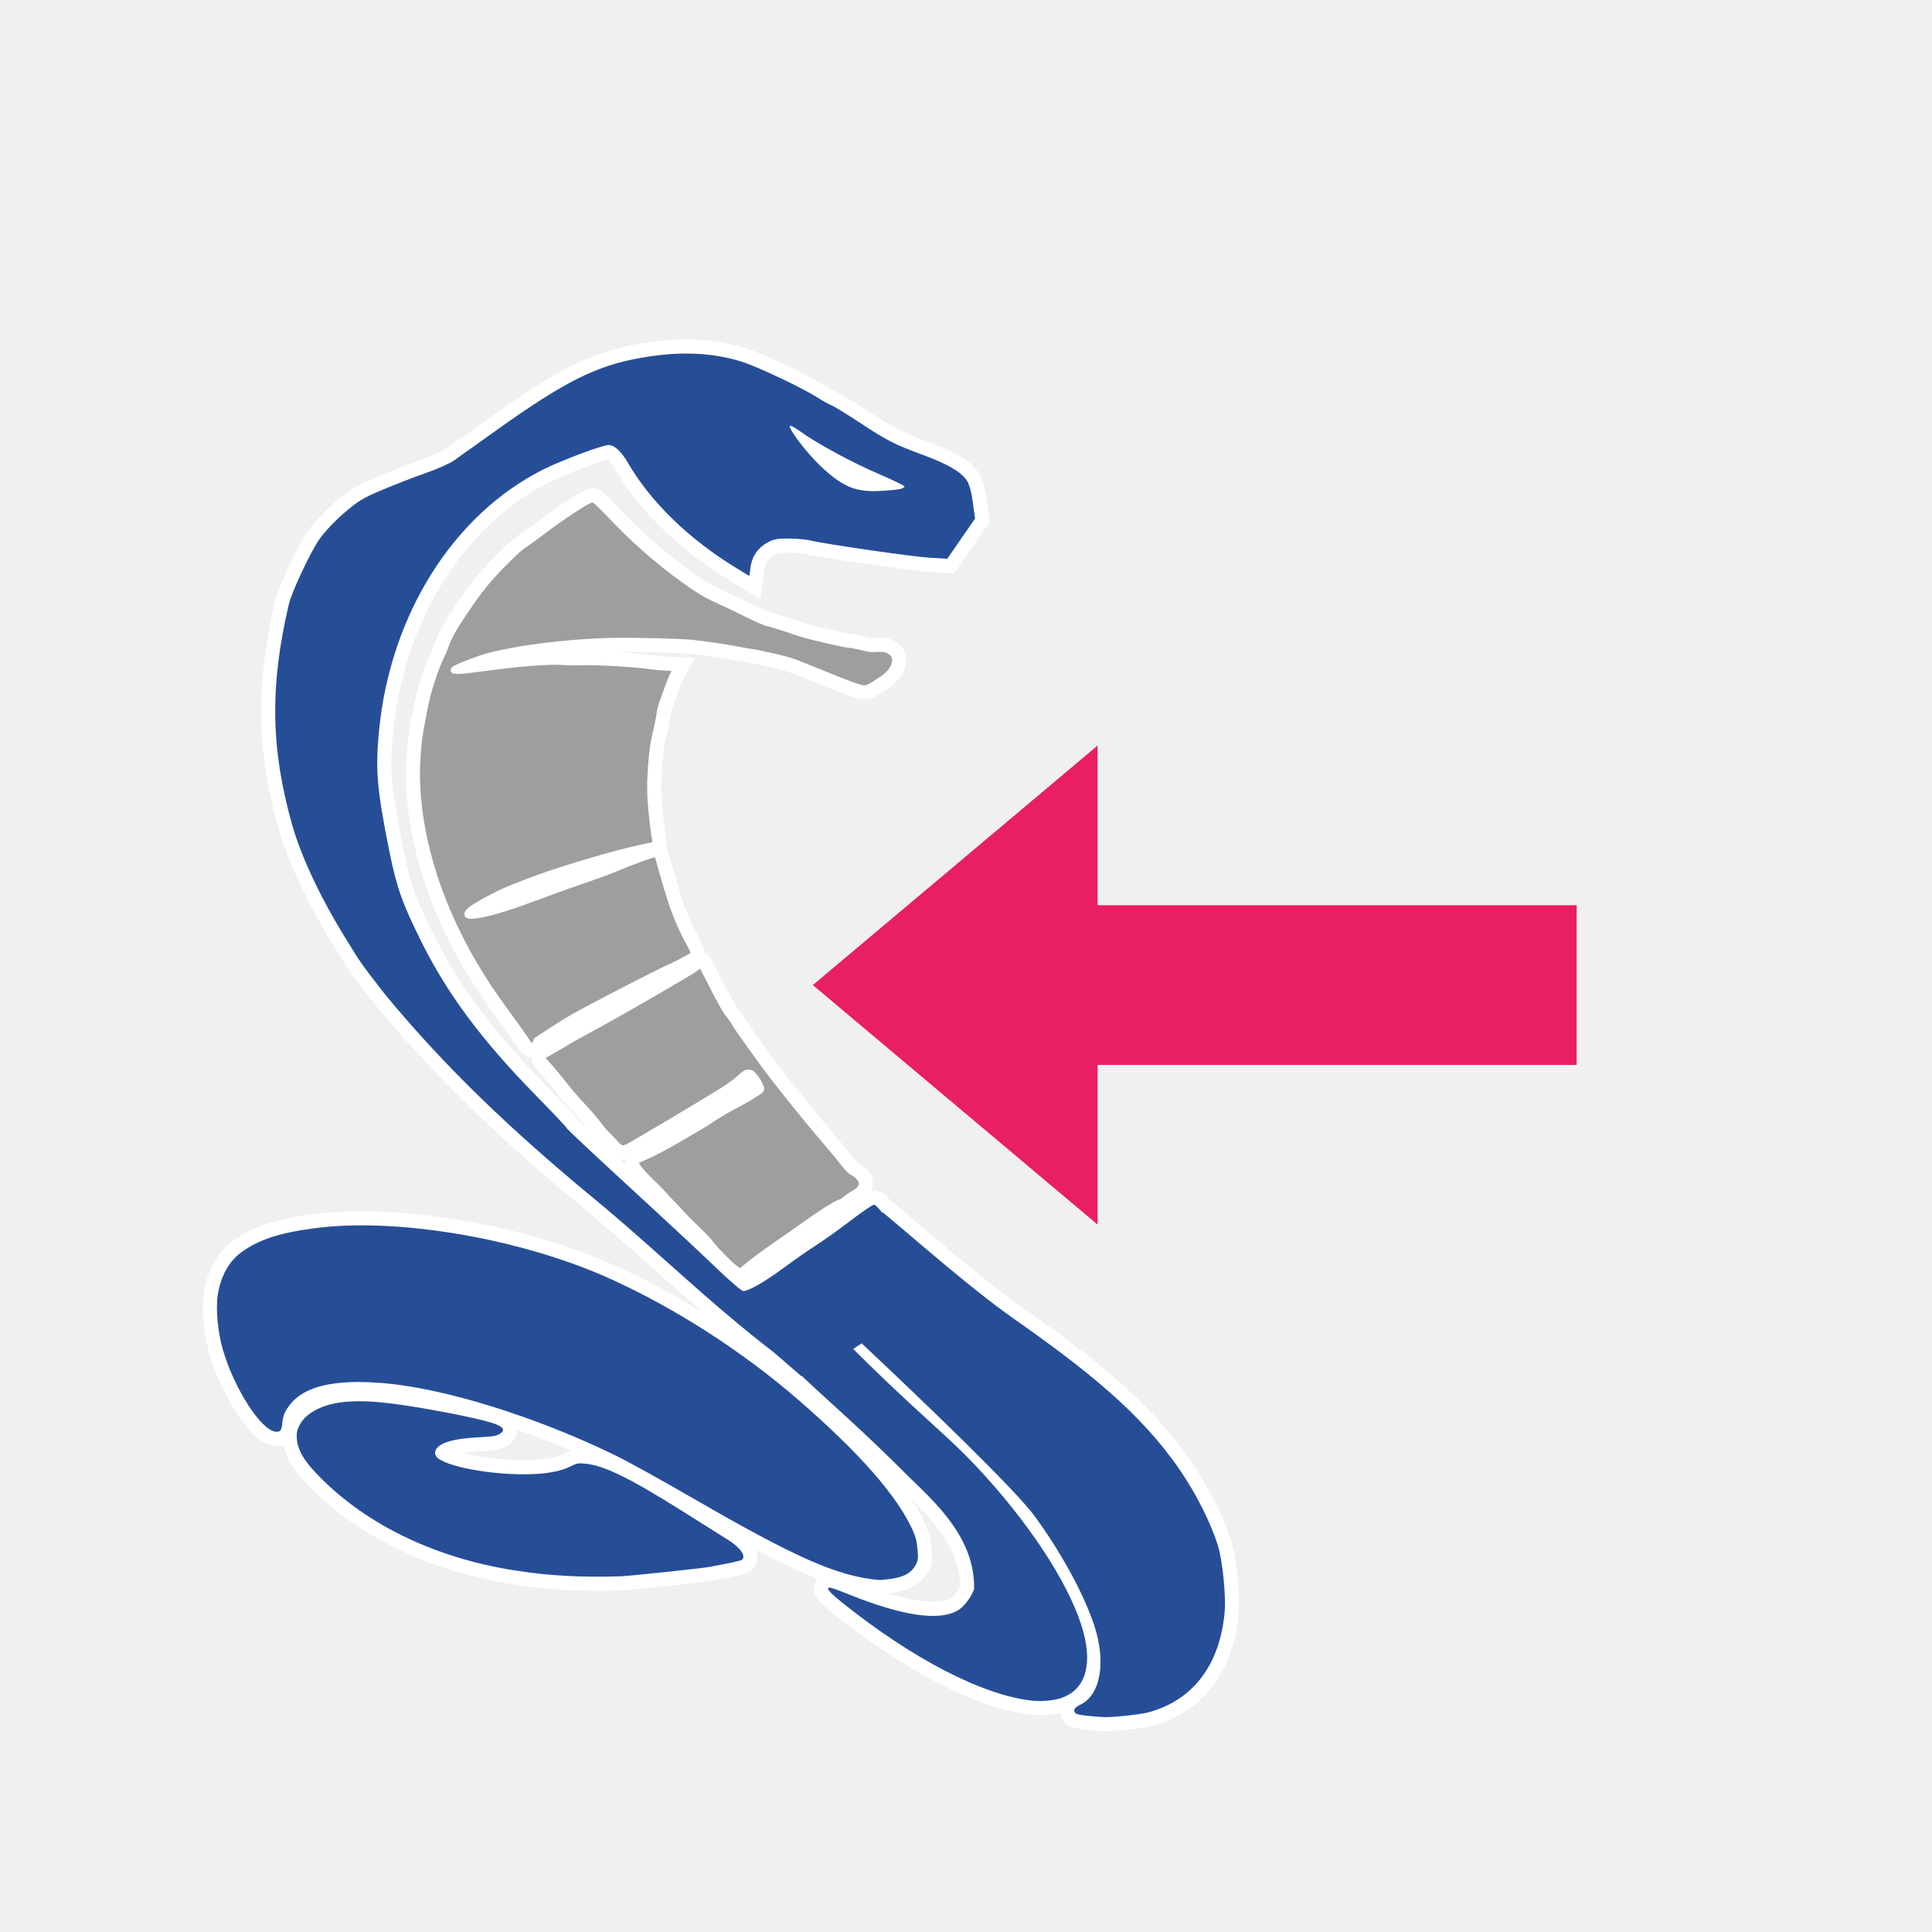
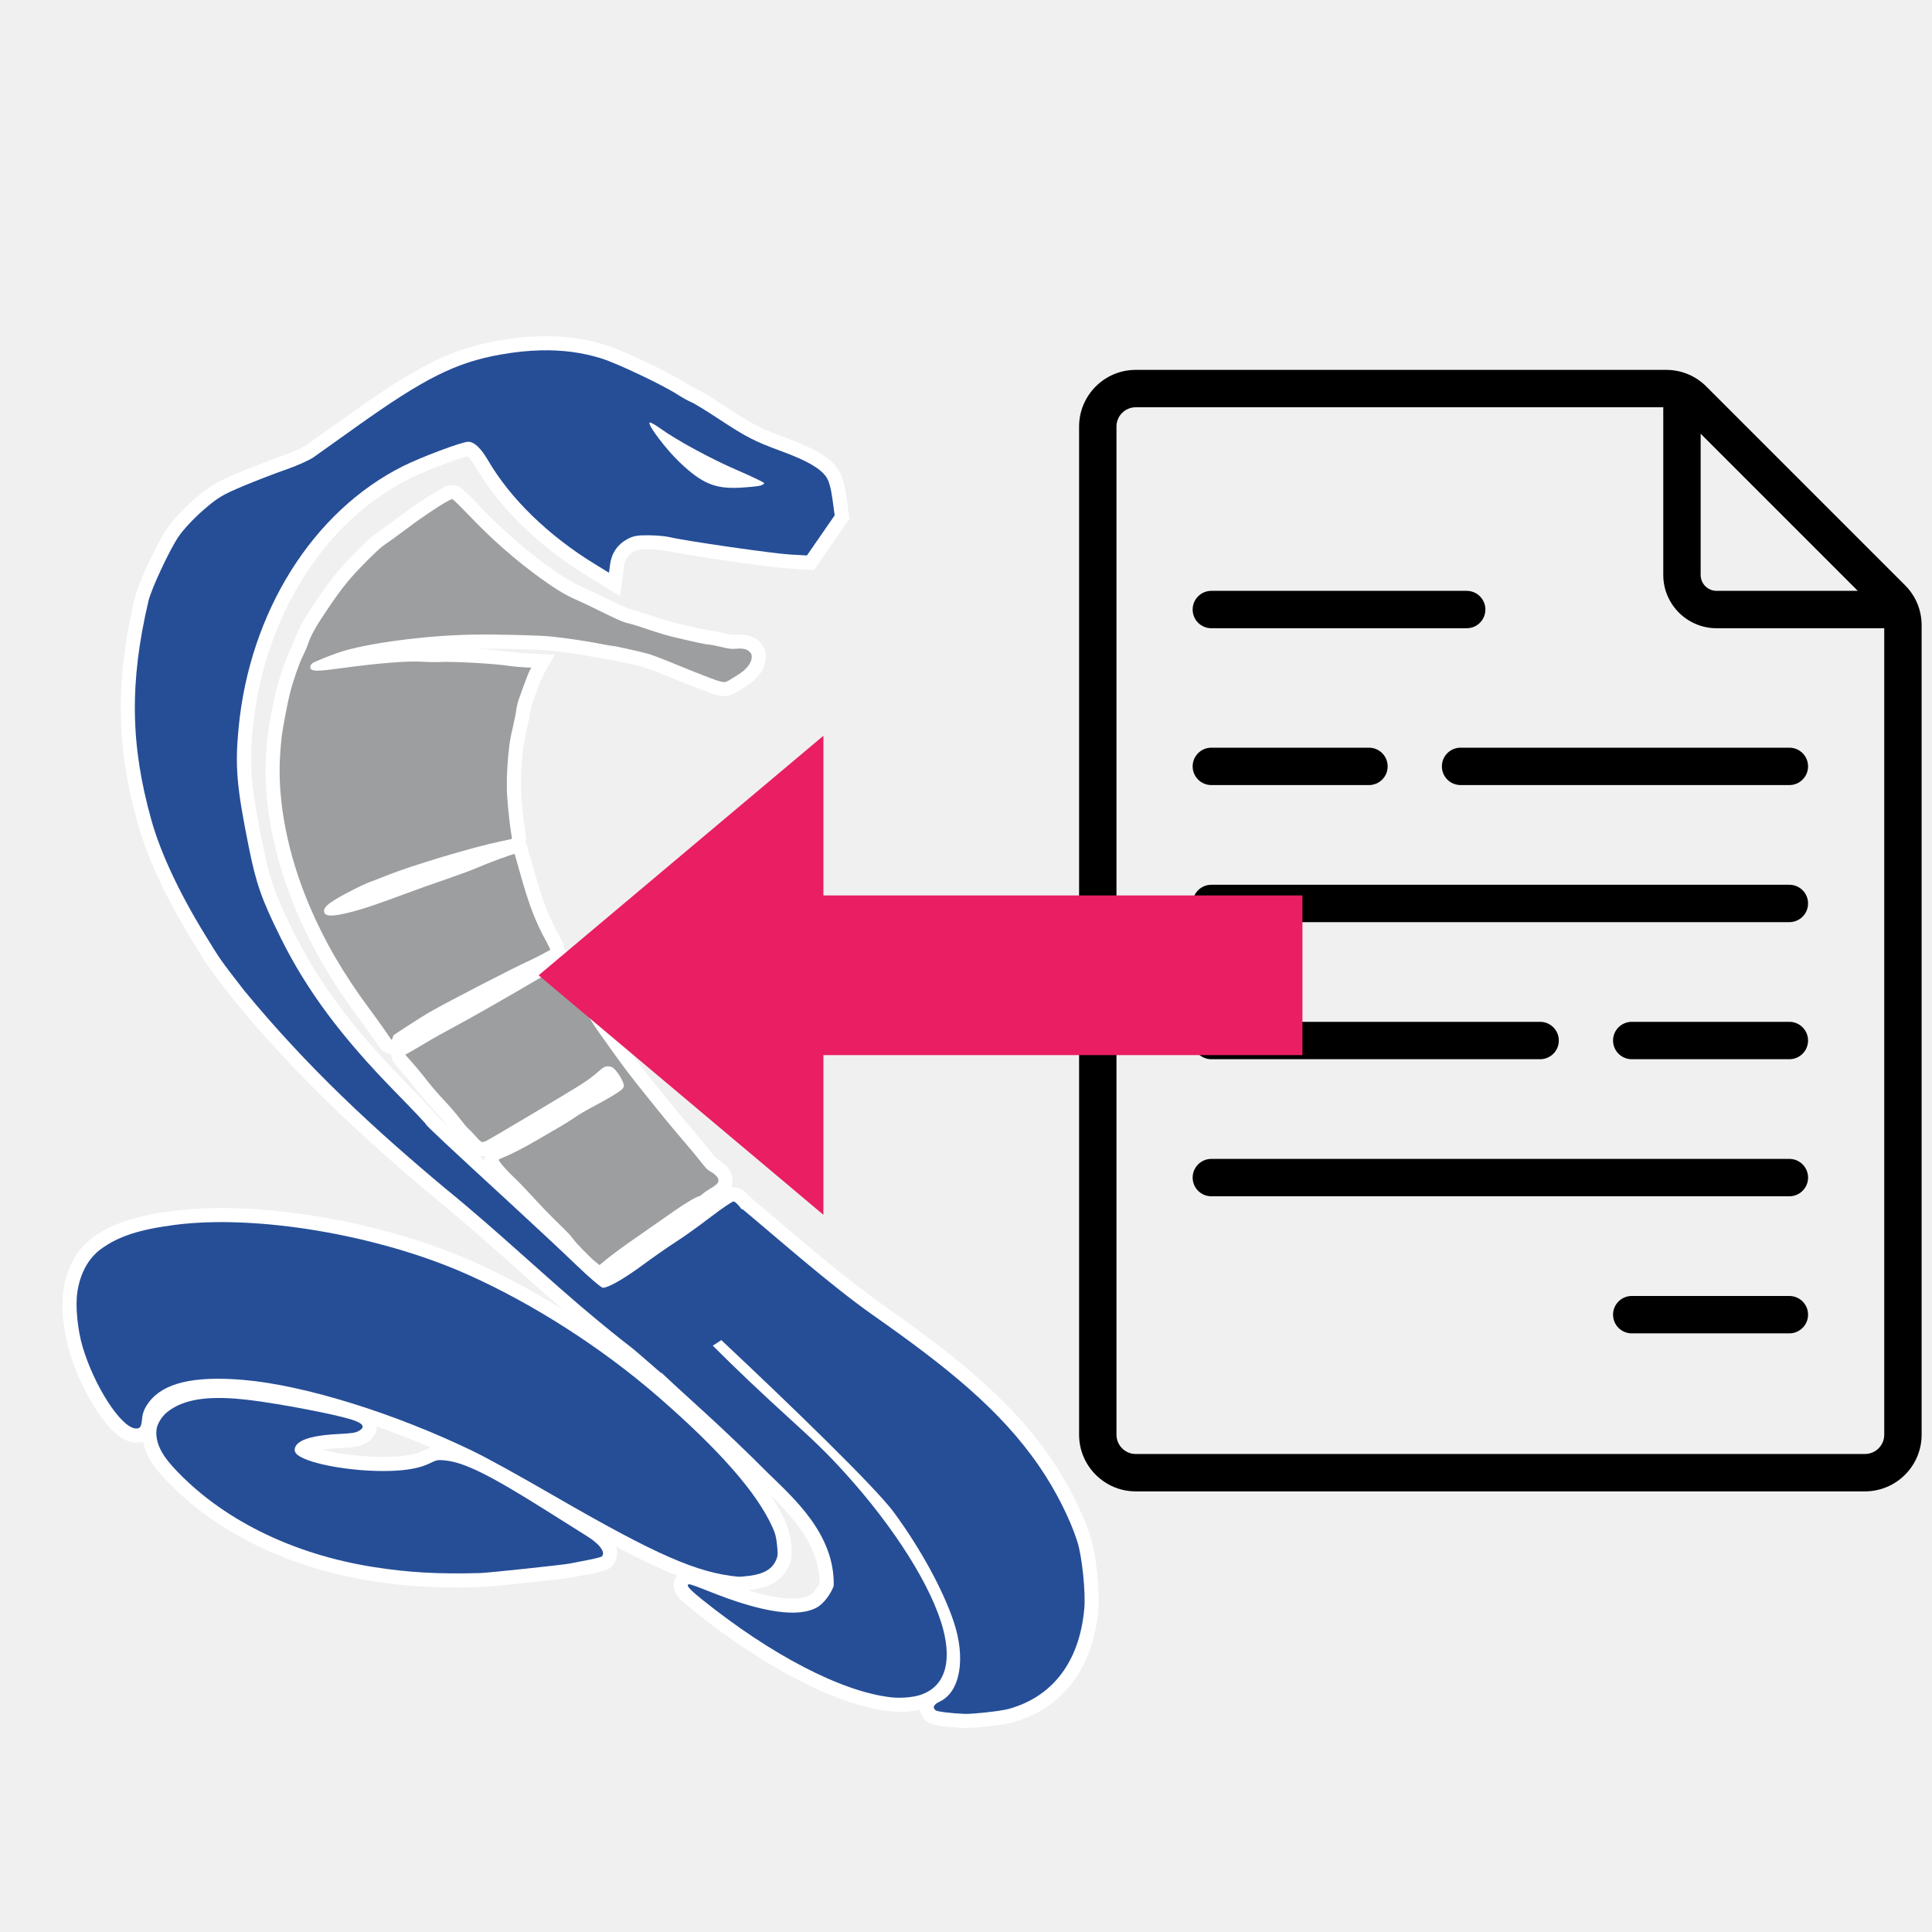
<svg xmlns="http://www.w3.org/2000/svg" role="img" focusable="false" aria-hidden="true" viewBox="0 0 14 14" version="1.1" id="svg12">
-   <defs id="defs16" />
-   <g fill="#e91e63" id="g40830" transform="matrix(0.6428441,0,0,0.6428441,3.550226,2.63829)">
-     <path d="M 3.64,7 6.85,4.3 v 5.4 z" id="path40826" />
-     <path d="m 5.35,6.1 h 6.9 v 1.8 h -6.9 z" id="path40828" />
-   </g>
-   <g id="g3226" transform="matrix(0.02271593,0,0,-0.02271593,2.007256,18.30082)">
+   <defs id="defs16">
+     <linearGradient id="SVGID_1" gradientUnits="userSpaceOnUse" x1="21.806" y1="19.233" x2="42.298" y2="19.233">
+       <stop offset="0%" style="stop-color:rgb(255,255,255);stop-opacity: 1" id="stop3" />
+       <stop offset="100%" style="stop-color:rgb(0,0,0);stop-opacity: 1" id="stop4" />
+     </linearGradient>
+   </defs>
+   <g id="g3226" transform="matrix(0.02271593,0,0,-0.02271593,0.9901035,18.27716)">
    <path id="path1009-3" style="fill:#ffffff;fill-opacity:1;stroke-width:0.346" d="m 263.971,253.365 c -3.617,0.253 -7.331,0.304 -10.801,1.453 -1.753,0.784 -3.02,2.519 -3.302,4.41 -5.428,-1.3 -11.108,-0.644 -16.461,0.699 -10.078,2.451 -19.5,7.005 -28.487,12.092 -10.558,6.064 -20.528,13.135 -29.871,20.936 -1.789,1.499 -3.677,3.395 -3.754,5.879 -0.009,1.141 0.432,2.262 1.166,3.129 -6.72,2.638 -13.168,5.905 -19.545,9.275 1.083,-2.814 -0.263,-6.534 -3.256,-7.482 -3.616,-1.182 -7.392,-1.638 -11.092,-2.398 -5.049,-0.759 -10.14,-1.2 -15.213,-1.77 -6.259,-0.64 -12.522,-1.425 -18.825,-1.396 -17.132,-0.21 -34.405,1.795 -50.731,7.135 -15.807,5.175 -30.763,13.507 -42.621,25.268 -3.408,3.446 -6.894,7.106 -8.497,11.786 -0.261,0.778 -0.482,1.571 -0.631,2.379 -2.839,-0.996 -5.94,0.227 -8.133,2.088 -3.699,2.981 -6.261,7.075 -8.672,11.104 -3.47,6.076 -6.208,12.62 -7.705,19.468 -1.093,5.351 -1.612,10.902 -0.786,16.328 1.012,6.237 4.087,12.367 9.314,16.097 6.155,4.56 13.728,6.624 21.184,7.842 15.21,2.516 30.768,1.692 45.971,-0.443 16.719,-2.41 33.211,-6.609 48.904,-12.887 11.797,-4.798 23.063,-10.822 33.891,-17.505 -12.567,10.852 -24.728,22.17 -37.51,32.774 -17.777,14.647 -34.957,30.076 -50.736,46.876 -7.556,8.105 -14.922,16.414 -21.582,25.279 -3.305,4.309 -6.225,8.893 -8.989,13.562 -7.04,11.721 -13.353,24.036 -17.042,37.257 -3.135,11.271 -5.081,22.917 -5.2,34.632 -0.177,11.464 1.354,22.898 3.852,34.069 0.527,2.329 1.098,4.654 2.033,6.858 2.096,5.346 4.634,10.516 7.414,15.538 1.898,3.345 4.462,6.243 7.212,8.909 3.722,3.64 7.777,7.086 12.565,9.236 3.834,1.783 7.79,3.291 11.722,4.843 4.142,1.611 8.404,2.941 12.428,4.843 2.597,1.263 4.763,3.212 7.162,4.792 11.527,8.139 22.848,16.736 35.527,23.042 6.931,3.383 14.381,5.673 22.005,6.824 10.819,1.767 22.138,1.73 32.655,-1.628 5.745,-1.921 11.179,-4.637 16.634,-7.241 3.833,-1.871 7.537,-3.993 11.191,-6.186 3.068,-1.464 5.948,-3.269 8.793,-5.12 5.225,-3.351 10.341,-7.003 16.178,-9.236 5.819,-2.381 12.004,-4.154 17.24,-7.779 2.4,-1.654 4.52,-3.878 5.466,-6.687 1.417,-4.272 1.623,-8.806 2.344,-13.208 -3.76,-5.444 -7.524,-10.884 -11.285,-16.326 -5.913,0.28 -11.831,0.645 -17.686,1.556 -10.063,1.326 -20.119,2.744 -30.091,4.639 -2.559,0.355 -5.167,0.503 -7.743,0.288 -2.648,-0.256 -4.743,-2.591 -5.085,-5.172 -0.38,-3.219 -0.841,-6.431 -1.257,-9.646 -8.406,5.175 -17.044,10.09 -24.59,16.51 -8.715,7.206 -16.4,15.757 -22.077,25.566 -0.621,0.884 -1.166,1.867 -2.046,2.526 -2.236,-0.574 -4.289,-1.38 -6.49,-2.148 -5.043,-1.889 -10.076,-3.88 -14.801,-6.481 -1.662,-0.926 -3.465,-2.021 -5.119,-3.113 -9.812,-6.466 -18.091,-15.118 -24.587,-24.881 -2.118,-3.184 -4.138,-6.643 -5.906,-10.109 -4.401,-8.63 -7.626,-17.877 -9.639,-27.447 -0.561,-2.637 -1.026,-5.383 -1.388,-8.036 -1.069,-7.778 -1.555,-15.697 -0.526,-23.507 0.97,-7.458 2.436,-14.844 4.008,-22.195 0.592,-2.645 1.28,-5.295 2.073,-7.813 0.265,-0.828 0.636,-1.923 0.975,-2.841 2.689,-6.902 5.997,-13.552 9.571,-20.035 1.95,-3.485 4.068,-6.875 6.288,-10.194 0.555,-0.81 1.234,-1.82 1.818,-2.636 7.365,-10.538 15.998,-20.113 24.99,-29.276 3.283,-3.382 6.57,-6.763 9.699,-10.287 0.909,-0.949 1.875,-1.838 2.828,-2.742 -1.904,2.479 -4.079,4.723 -6.176,7.034 -3.411,3.813 -6.42,7.965 -9.853,11.757 -0.994,1.075 -1.934,2.314 -2.064,3.826 0.15,0.738 -0.758,0.377 -1.197,0.65 -1.89,0.565 -2.898,2.374 -3.916,3.908 -4.27,6.156 -8.902,12.06 -12.91,18.397 -11.119,17.323 -19.122,36.923 -21.488,57.464 -1.112,9.87 -0.62,19.911 1.43,29.628 1.307,7.028 3.256,13.976 6.358,20.436 1.166,2.776 2.116,5.666 3.744,8.223 2.492,4.24 5.334,8.265 8.213,12.249 3.766,4.957 8.105,9.458 12.66,13.691 2.354,2.131 5.107,3.741 7.605,5.689 5.43,3.985 10.83,8.098 16.839,11.186 1.909,0.826 4.3,0.392 5.703,-1.175 3.201,-2.887 6.025,-6.159 9.139,-9.138 2.939,-2.89 5.877,-5.596 9.023,-8.237 5.475,-4.507 11.055,-8.98 17.305,-12.38 3.905,-1.934 7.929,-3.619 11.797,-5.632 2.453,-1.222 4.927,-2.453 7.612,-3.08 5.105,-1.475 10.034,-3.457 15.262,-4.519 3.416,-0.812 6.836,-1.627 10.322,-2.082 2.314,-0.344 4.567,-1.342 6.945,-1.016 2.675,0.183 5.571,-0.555 7.372,-2.657 1.695,-1.82 2.09,-4.566 1.286,-6.877 -1.016,-3.409 -3.888,-5.834 -6.854,-7.572 -2.044,-1.339 -4.315,-2.865 -6.886,-2.5 -2.469,0.302 -4.732,1.428 -7.062,2.231 -5.985,2.266 -11.807,4.964 -17.889,6.966 -3.363,0.907 -6.772,1.649 -10.197,2.283 -4.785,0.758 -9.528,1.769 -14.338,2.373 -3.3,0.448 -6.485,0.804 -9.818,0.907 -6.425,0.276 -12.95,0.374 -19.424,0.322 4.687,-0.24 9.356,-0.729 14.014,-1.282 3.837,-0.296 7.685,-0.419 11.527,-0.634 -1.976,-3.621 -4.344,-7.09 -5.556,-11.07 -1.056,-2.816 -2.193,-5.645 -2.532,-8.658 -0.542,-3.171 -1.504,-6.439 -1.911,-9.52 -0.791,-6.205 -1.073,-12.495 -0.463,-18.73 0.121,-1.354 0.287,-2.942 0.465,-4.382 0.22,-2.123 0.637,-4.229 0.808,-6.352 0.03,-0.471 -0.187,-0.979 -0.199,-1.399 0.738,-0.744 0.644,-1.884 1.048,-2.799 2.41,-8.083 4.352,-16.398 8.275,-23.929 1.004,-2.307 2.7,-4.352 3.099,-6.889 -0.148,-0.608 0.64,-0.514 0.953,-0.865 1.128,-0.712 1.307,-2.116 1.982,-3.167 2.353,-4.546 4.498,-9.224 7.286,-13.526 1.182,-1.471 2.219,-3.047 3.189,-4.661 3.133,-4.581 6.4,-9.07 9.693,-13.537 3.691,-4.895 7.671,-9.764 11.572,-14.57 4.488,-5.544 9.23,-10.881 13.672,-16.461 1.213,-1.011 2.695,-1.705 3.688,-2.973 1.539,-1.715 2.094,-4.366 1.187,-6.463 2.223,0.346 4.292,-1 5.65,-2.649 2.134,-2.026 4.504,-3.785 6.702,-5.741 12.654,-10.685 25.112,-21.531 38.758,-30.967 14.478,-10.305 28.822,-21.073 40.796,-34.295 9.621,-10.688 17.545,-23.049 22.379,-36.634 1.775,-5.361 2.378,-11.022 2.794,-16.628 0.352,-4.796 0.124,-9.643 -0.905,-14.348 -1.448,-6.917 -4.382,-13.634 -9.16,-18.907 -5.954,-6.734 -14.651,-10.811 -23.569,-11.553 -3.032,-0.352 -6.073,-0.688 -9.129,-0.698 z m -54.65,41.307 c 2.336,0.062 4.995,0.222 6.68,2.073 0.694,0.959 1.6,1.883 1.87,3.06 -0.067,6.753 -3.09,13.129 -7.139,18.402 -2.549,3.377 -5.489,6.435 -8.497,9.402 2.351,-3.555 4.527,-7.301 5.806,-11.386 0.733,-2.751 1.033,-5.638 0.823,-8.477 -0.671,-4.589 -4.468,-8.321 -8.885,-9.458 -1.635,-0.503 -3.327,-0.802 -5.027,-0.974 4.216,-1.243 8.521,-2.365 12.927,-2.614 0.48,-0.029 0.961,-0.025 1.442,-0.029 z M 78.717,339.84 c 4.682,0.06 9.58,0.252 13.821,2.466 0.329,0.227 1.097,0.422 1.238,0.581 -5.657,2.401 -11.388,4.629 -17.184,6.674 0.068,-2.508 -1.806,-4.625 -3.999,-5.598 -2.956,-1.386 -6.339,-1.108 -9.475,-1.411 -1.332,-0.09 -2.664,-0.203 -3.983,-0.411 6.303,-1.569 13.012,-2.257 19.582,-2.301 z m 32.289,94.816 c -0.159,0.373 0.478,1.325 -0.119,1.17 -0.487,-0.04 -0.979,-0.031 -1.463,0.039 0.529,-0.488 1.059,-0.977 1.588,-1.465 -0.002,0.085 -0.004,0.171 -0.006,0.256 z" />
    <g id="g3144">
      <path style="fill:#264e97;fill-opacity:1;stroke-width:0.346" d="m 109.689,302.8 c -13.38,-0.385 -22.864,0.147 -34.095,1.912 -26.135,4.109 -48.874,15.438 -63.917,31.844 -4.016,4.38 -5.689,8.103 -5.346,11.898 0.165,1.825 1.644,4.28 3.438,5.707 5.333,4.242 13.429,5.399 26.475,3.786 9.797,-1.212 26.469,-4.395 32.112,-6.132 4.026,-1.239 4.797,-2.466 2.366,-3.766 -0.981,-0.525 -2.154,-0.69 -6.44,-0.909 -5.897,-0.301 -9.883,-1.098 -12.035,-2.406 -1.628,-0.99 -2.266,-2.489 -1.531,-3.595 2.115,-3.182 17.529,-6.135 30.121,-5.771 5.491,0.159 9.581,0.937 12.589,2.394 2.306,1.117 2.571,1.173 4.693,0.988 6.248,-0.544 14.371,-4.549 32.81,-16.175 5.7,-3.594 11.501,-7.245 12.892,-8.114 3.945,-2.464 5.836,-5.09 4.577,-6.356 -0.219,-0.22 -2.32,-0.758 -4.668,-1.195 -2.349,-0.437 -4.884,-0.929 -5.633,-1.093 -1.744,-0.381 -25.879,-2.945 -28.407,-3.017 z" id="path1009" />
      <path style="fill:#264e97;fill-opacity:1;stroke-width:0.346" d="m 191.887,301.625 c -13.07,1.243 -26.063,6.932 -58.146,25.46 -12.702,7.335 -21.858,12.382 -26.739,14.738 -24.935,12.035 -53.557,20.909 -72.799,22.571 -15.93,1.376 -25.704,-0.927 -30.307,-7.141 -1.461,-1.972 -1.986,-3.308 -2.197,-5.586 -0.217,-2.348 -0.671,-2.914 -2.191,-2.73 -4.683,0.569 -13.068,13.613 -16.752,26.059 -1.606,5.425 -2.332,12.91 -1.682,17.341 0.892,6.079 3.566,10.951 7.617,13.874 5.552,4.008 12.017,6.125 23.254,7.618 26.058,3.461 65.169,-3.129 93.504,-15.754 21.082,-9.393 43.141,-23.553 61.191,-39.278 19.378,-16.882 31.136,-30.303 36.111,-41.219 0.982,-2.154 1.279,-3.295 1.548,-5.939 0.289,-2.839 0.242,-3.473 -0.352,-4.785 -1.265,-2.795 -3.791,-4.297 -8.255,-4.91 -1.611,-0.221 -3.324,-0.364 -3.807,-0.319 z" id="path1007" />
      <path id="path1001" style="fill:#264e97;fill-opacity:1;stroke-width:0.346" d="m 129.058,692.839 c -4.117,-0.089 -8.431,-0.54 -12.986,-1.349 -14.327,-2.544 -24.346,-7.575 -46.25,-23.224 -5.968,-4.263 -11.983,-8.548 -13.368,-9.52 -1.385,-0.972 -5.313,-2.733 -8.728,-3.913 -3.415,-1.18 -9.589,-3.559 -13.72,-5.288 -6.671,-2.792 -8.093,-3.648 -12.722,-7.658 -3.056,-2.648 -6.321,-6.141 -7.896,-8.448 -2.864,-4.196 -8.697,-16.667 -9.609,-20.544 -6.08,-25.849 -5.804,-45.958 0.961,-70.034 2.898,-10.315 8.882,-23.115 16.938,-36.234 5.12,-8.338 4.959,-8.108 12.552,-17.911 20.211,-24.575 41.384,-44.128 64.188,-63.198 16.898,-13.716 33.419,-29.593 48.497,-42.021 15.077,-12.428 5.737,-4.124 20.335,-16.843 0.055,-3.4e-4 0.132,0.022 0.19,0.025 9.609,-9.076 18.804,-16.779 33.983,-32.011 8.178,-7.993 21.356,-19.514 20.943,-35.987 -0.912,-2.555 -3.163,-5.526 -5.058,-6.678 -5.938,-3.609 -17.674,-1.916 -34.932,5.038 -3.049,1.229 -5.782,2.21 -6.073,2.183 -1.273,-0.122 -0.127,-1.496 4.028,-4.833 22.204,-17.828 44.618,-29.441 60.275,-31.229 3.006,-0.343 6.821,-0.054 9.22,0.699 7.665,2.406 10.344,9.861 7.493,20.848 -3.486,13.437 -15.457,32.497 -31.529,50.202 -5.155,5.679 -8.885,9.339 -17.275,16.956 -9.197,8.349 -17.215,15.96 -24.715,23.455 0.887,0.578 1.804,1.185 2.713,1.786 21.745,-20.426 49.09,-46.842 55.072,-54.983 8.373,-11.394 15.556,-24.497 19.003,-34.668 4.008,-11.823 2.174,-22.569 -4.378,-25.652 -1.949,-0.917 -2.425,-1.901 -1.349,-2.789 0.515,-0.425 4.811,-0.958 9.299,-1.153 1.102,-0.048 4.559,0.211 7.68,0.574 4.725,0.55 6.239,0.865 9.038,1.879 12.523,4.54 20.023,15.437 21.425,31.129 0.467,5.226 -0.714,16.632 -2.21,21.353 -2.309,7.285 -6.939,16.439 -12.157,24.038 -12.306,17.922 -29.271,31.556 -53.155,48.316 -13.475,9.456 -31.853,25.726 -41.514,33.724 -0.078,-0.035 -0.132,-0.062 -0.209,-0.097 -1.043,1.401 -2.175,2.547 -2.602,2.558 -0.461,0.011 -3.823,-2.267 -7.471,-5.062 -3.648,-2.796 -8.568,-6.315 -10.934,-7.821 -2.366,-1.506 -7.014,-4.743 -10.33,-7.195 -6.107,-4.516 -11.232,-7.462 -12.979,-7.462 -0.527,0 -4.38,3.293 -8.563,7.32 -4.184,4.027 -13.257,12.516 -20.164,18.864 -20.665,18.996 -27.774,25.655 -27.775,26.014 -4.34e-4,0.187 -4.414,4.848 -9.809,10.356 -17.129,17.491 -28.124,32.267 -36.388,48.901 -6.169,12.417 -7.914,17.385 -10.315,29.37 -3.837,19.153 -4.375,25.478 -3.202,37.752 3.535,37.015 23.673,69.094 52.418,83.503 5.814,2.915 18.851,7.796 20.823,7.796 1.906,0 4.05,-2.006 6.333,-5.924 7.104,-12.196 19.213,-23.975 33.93,-33.007 l 4.651,-2.855 0.363,2.736 c 0.464,3.497 2.33,6.254 5.373,7.934 1.956,1.08 3.236,1.321 6.869,1.292 2.455,-0.02 5.498,-0.292 6.762,-0.605 4.583,-1.135 32.868,-5.222 38.253,-5.527 l 5.522,-0.312 4.427,6.403 4.427,6.401 -0.706,5.174 c -0.464,3.394 -1.128,5.8 -1.931,6.995 -1.86,2.767 -6.125,5.247 -14.011,8.152 -9.07,3.34 -11.365,4.516 -20.326,10.412 -4.022,2.646 -7.968,5.061 -8.77,5.366 -0.802,0.305 -2.822,1.426 -4.49,2.493 -4.875,3.119 -19.226,9.914 -24.229,11.473 -5.979,1.863 -12.296,2.715 -19.157,2.566 z m 34.585,-23.036 c 0.18,0.18 1.672,-0.638 3.316,-1.819 5.412,-3.888 16.282,-9.782 24.828,-13.463 4.624,-1.992 8.407,-3.819 8.407,-4.059 0,-0.24 -0.581,-0.598 -1.292,-0.795 -0.711,-0.197 -3.618,-0.487 -6.46,-0.643 -7.936,-0.436 -12.155,1.351 -19.293,8.171 -4.358,4.163 -10.201,11.914 -9.505,12.609 z" />
      <path id="path2334" style="fill:#9c9ea0;fill-opacity:1;stroke:none;stroke-width:0.203" d="m 100.611,645.363 c -0.055,0.002 -0.1,-0.013 -0.15,-0.032 -1.964,-0.735 -8.883,-5.29 -14.602,-9.613 -2.56,-1.936 -5.432,-4.018 -6.381,-4.627 -1.304,-0.837 -2.769,-2.154 -5.997,-5.393 -5.316,-5.336 -7.764,-8.326 -12.321,-15.046 -4.023,-5.933 -5.564,-8.669 -6.535,-11.608 -0.302,-0.914 -1.033,-2.617 -1.626,-3.784 -1.166,-2.295 -3.17,-8.104 -4.144,-12.015 -0.759,-3.047 -2.157,-10.409 -2.564,-13.501 -0.169,-1.284 -0.417,-4.199 -0.55,-6.478 -0.854,-14.535 2.522,-31.559 9.494,-47.87 4.873,-11.402 10.805,-21.548 19.254,-32.935 1.703,-2.296 3.865,-5.306 4.804,-6.689 0.939,-1.384 1.794,-2.635 1.9,-2.779 0.142,-0.193 0.262,-0.064 0.453,0.486 0.143,0.411 0.262,0.774 0.264,0.807 0.009,0.167 9.205,6.094 11.498,7.41 5.823,3.343 27.559,14.562 32.061,16.549 1,0.441 2.817,1.36 4.039,2.041 1.222,0.681 2.308,1.267 2.415,1.303 0.107,0.036 -0.384,1.11 -1.09,2.389 -3.695,6.683 -5.747,12.082 -8.835,23.235 -0.742,2.68 -1.381,4.905 -1.418,4.945 -0.191,0.201 -8.368,-2.8 -12.274,-4.504 -1.396,-0.609 -5.232,-2.037 -8.526,-3.172 -7.599,-2.619 -8.726,-3.021 -16.241,-5.796 -7.542,-2.785 -10.994,-3.943 -14.487,-4.861 -6.791,-1.785 -9.266,-1.725 -9.266,0.224 0,1.471 2.237,3.102 9.035,6.591 2.121,1.089 4.735,2.297 5.808,2.684 1.073,0.387 3.356,1.271 5.075,1.964 7.832,3.157 27.764,9.139 36.216,10.869 1.898,0.388 3.551,0.743 3.674,0.787 0.159,0.058 0.149,0.447 -0.038,1.367 -0.362,1.779 -1.031,7.722 -1.321,11.742 -0.274,3.79 -0.156,8.849 0.316,13.601 0.416,4.189 0.613,5.376 1.561,9.406 0.442,1.879 0.89,4.177 0.996,5.107 0.112,0.983 0.482,2.484 0.884,3.588 0.38,1.043 1.188,3.277 1.794,4.964 0.606,1.687 1.332,3.478 1.612,3.98 l 0.509,0.912 -2.557,0.13 c -1.407,0.072 -3.471,0.272 -4.588,0.444 -4.702,0.726 -17.787,1.457 -22.027,1.231 -1.284,-0.068 -3.568,-0.037 -5.075,0.07 -4.957,0.352 -14.526,-0.402 -27.064,-2.135 -6.019,-0.832 -8.258,-0.9 -8.886,-0.272 -0.533,0.533 -0.388,1.323 0.357,1.939 0.502,0.416 5.236,2.347 8.41,3.432 8.432,2.881 27.336,5.417 42.511,5.701 7.512,0.141 21.754,-0.21 25.58,-0.63 4.876,-0.535 11.422,-1.51 15.068,-2.244 1.924,-0.387 3.76,-0.704 4.079,-0.704 0.715,0 9.011,-1.842 11.508,-2.556 1.005,-0.287 3.517,-1.212 5.583,-2.055 14.644,-5.977 17.29,-6.96 18.722,-6.96 0.314,0 1.048,0.306 1.633,0.681 0.584,0.375 1.748,1.099 2.586,1.609 2.816,1.715 4.466,3.837 4.466,5.743 0,0.794 -0.104,1.045 -0.672,1.612 -0.917,0.917 -1.982,1.168 -4.264,1.003 -1.703,-0.123 -2.132,-0.071 -4.928,0.598 -1.685,0.403 -3.419,0.733 -3.852,0.733 -0.775,0 -4.855,0.876 -11.458,2.459 -1.842,0.442 -4.948,1.356 -6.902,2.032 -3.768,1.303 -5.916,1.966 -8.212,2.535 -0.897,0.222 -3.413,1.346 -6.903,3.082 -3.02,1.503 -6.623,3.223 -8.007,3.823 -3.337,1.447 -5.448,2.614 -8.751,4.838 -7.962,5.362 -16.798,12.763 -23.752,19.896 -6.648,6.819 -7.515,7.706 -7.899,7.72 z m 34.382,-148.742 -0.908,-0.668 c -1.911,-1.403 -21.964,-13.031 -30.448,-17.656 -2.624,-1.43 -5.775,-3.152 -7.003,-3.824 -1.228,-0.672 -4.117,-2.349 -6.419,-3.728 -2.302,-1.379 -4.297,-2.507 -4.432,-2.507 -0.135,0 0.206,-0.48 0.759,-1.066 1.502,-1.591 4.165,-4.777 6.627,-7.93 1.204,-1.542 3.467,-4.14 5.029,-5.773 1.562,-1.633 3.788,-4.219 4.948,-5.746 1.16,-1.527 2.407,-3.005 2.772,-3.284 0.365,-0.279 1.349,-1.299 2.187,-2.266 0.837,-0.967 1.72,-1.809 1.962,-1.872 0.241,-0.062 0.834,0.063 1.319,0.278 1.283,0.57 27.579,16.228 30.927,18.415 1.563,1.021 3.572,2.519 4.466,3.329 0.893,0.81 1.899,1.62 2.234,1.799 0.869,0.463 2.151,0.416 2.884,-0.105 1.379,-0.982 3.511,-4.429 3.511,-5.677 0,-0.548 -0.16,-0.852 -0.719,-1.364 -0.93,-0.852 -4.947,-3.231 -9.432,-5.587 -1.954,-1.027 -4.42,-2.487 -5.481,-3.246 -1.061,-0.759 -3.117,-2.058 -4.568,-2.888 -1.452,-0.83 -4.539,-2.628 -6.861,-3.995 -4.29,-2.524 -8.635,-4.779 -11.207,-5.816 -0.782,-0.315 -1.493,-0.633 -1.582,-0.707 -0.376,-0.315 2.232,-3.319 5.723,-6.593 0.714,-0.67 3.101,-3.182 5.303,-5.583 2.202,-2.401 5.224,-5.553 6.715,-7.004 4.579,-4.458 4.94,-4.834 5.863,-6.09 1.122,-1.528 5.128,-5.662 7.009,-7.233 0.782,-0.653 1.449,-1.188 1.483,-1.19 0.034,-0.002 0.673,0.524 1.42,1.168 1.948,1.677 6.266,4.871 10.495,7.766 2.01,1.376 5.379,3.729 7.487,5.228 6.828,4.857 10.734,7.313 12.503,7.863 0.275,0.086 0.764,0.42 1.087,0.743 0.323,0.323 1.448,1.094 2.497,1.711 2.078,1.223 2.637,1.902 2.412,2.929 -0.145,0.662 -1.333,1.817 -2.476,2.407 -0.922,0.476 -1.755,1.343 -3.627,3.781 -0.772,1.005 -2.781,3.426 -4.463,5.38 -3.896,4.524 -7.574,8.992 -13.286,16.14 -4.675,5.85 -6.328,8.034 -10.354,13.678 -1.284,1.8 -3.134,4.393 -4.11,5.76 -0.976,1.368 -1.974,2.898 -2.219,3.401 -0.245,0.502 -0.871,1.396 -1.393,1.986 -1.163,1.316 -2.716,4.032 -6.063,10.6 z" />
    </g>
  </g>
+   <g style="fill:none;fill-rule:nonzero;stroke:none;stroke-width:0;stroke-linecap:butt;stroke-linejoin:miter;stroke-miterlimit:10;stroke-dasharray:none" transform="matrix(0.09029823,0,0,0.09029823,6.808716,2.680267)" id="g9">
+     <path d="M 77.474,17.28 61.526,1.332 C 60.668,0.473 59.525,0 58.311,0 H 15.742 c -2.508,0 -4.548,2.04 -4.548,4.548 v 80.904 c 0,2.508 2.04,4.548 4.548,4.548 h 58.516 c 2.508,0 4.549,-2.04 4.549,-4.548 V 20.496 c 0,-1.215 -0.474,-2.358 -1.333,-3.216 z M 61.073,5.121 73.684,17.733 H 62.35 c -0.704,0 -1.276,-0.573 -1.276,-1.277 V 5.121 Z M 74.258,87 H 15.742 c -0.854,0 -1.548,-0.694 -1.548,-1.548 V 4.548 C 14.194,3.694 14.888,3 15.742,3 h 42.332 v 13.456 c 0,2.358 1.918,4.277 4.276,4.277 h 13.457 v 64.719 c 0,0.854 -0.695,1.548 -1.549,1.548 z" style="opacity:1;fill:#000000;fill-rule:nonzero;stroke:none;stroke-width:1;stroke-linecap:butt;stroke-linejoin:miter;stroke-miterlimit:10;stroke-dasharray:none" stroke-linecap="round" id="path1" />
+     <path d="M 68.193,33.319 H 41.808 c -0.829,0 -1.5,-0.671 -1.5,-1.5 0,-0.829 0.671,-1.5 1.5,-1.5 h 26.385 c 0.828,0 1.5,0.671 1.5,1.5 0,0.829 -0.672,1.5 -1.5,1.5 z" style="opacity:1;fill:#000000;fill-rule:nonzero;stroke:none;stroke-width:1;stroke-linecap:butt;stroke-linejoin:miter;stroke-miterlimit:10;stroke-dasharray:none" stroke-linecap="round" id="path2" />
+     <path d="M 34.456,33.319 H 21.807 c -0.829,0 -1.5,-0.671 -1.5,-1.5 0,-0.829 0.671,-1.5 1.5,-1.5 h 12.649 c 0.829,0 1.5,0.671 1.5,1.5 0,0.829 -0.671,1.5 -1.5,1.5 z" style="opacity:1;fill:#000000;fill-rule:nonzero;stroke:none;stroke-width:1;stroke-linecap:butt;stroke-linejoin:miter;stroke-miterlimit:10;stroke-dasharray:none" stroke-linecap="round" id="path3" />
+     <linearGradient id="linearGradient2" gradientUnits="userSpaceOnUse" x1="21.806" y1="19.233" x2="42.298" y2="19.233">
+       <stop offset="0%" style="stop-color:rgb(255,255,255);stop-opacity: 1" id="stop1" />
+       <stop offset="100%" style="stop-color:rgb(0,0,0);stop-opacity: 1" id="stop2" />
+     </linearGradient>
+     <line x1="-10.246" y1="0" x2="10.246" y2="0" style="opacity:1;fill:url(#SVGID_1);fill-rule:nonzero;stroke:none;stroke-width:1;stroke-linecap:butt;stroke-linejoin:miter;stroke-miterlimit:10;stroke-dasharray:none" id="line4" />
+     <path d="M 42.298,20.733 H 21.807 c -0.829,0 -1.5,-0.671 -1.5,-1.5 0,-0.829 0.671,-1.5 1.5,-1.5 h 20.492 c 0.829,0 1.5,0.671 1.5,1.5 0,0.829 -0.672,1.5 -1.501,1.5 z" style="opacity:1;fill:#000000;fill-rule:nonzero;stroke:none;stroke-width:1;stroke-linecap:butt;stroke-linejoin:miter;stroke-miterlimit:10;stroke-dasharray:none" stroke-linecap="round" id="path4" />
+     <path d="M 68.193,44.319 H 21.807 c -0.829,0 -1.5,-0.671 -1.5,-1.5 0,-0.829 0.671,-1.5 1.5,-1.5 h 46.387 c 0.828,0 1.5,0.671 1.5,1.5 0,0.829 -0.673,1.5 -1.501,1.5 z" style="opacity:1;fill:#000000;fill-rule:nonzero;stroke:none;stroke-width:1;stroke-linecap:butt;stroke-linejoin:miter;stroke-miterlimit:10;stroke-dasharray:none" stroke-linecap="round" id="path5" />
+     <path d="M 48.191,55.319 H 21.807 c -0.829,0 -1.5,-0.672 -1.5,-1.5 0,-0.828 0.671,-1.5 1.5,-1.5 h 26.385 c 0.828,0 1.5,0.672 1.5,1.5 0,0.828 -0.672,1.5 -1.501,1.5 z" style="opacity:1;fill:#000000;fill-rule:nonzero;stroke:none;stroke-width:1;stroke-linecap:butt;stroke-linejoin:miter;stroke-miterlimit:10;stroke-dasharray:none" stroke-linecap="round" id="path6" />
+     <path d="M 68.193,55.319 H 55.544 c -0.828,0 -1.5,-0.672 -1.5,-1.5 0,-0.828 0.672,-1.5 1.5,-1.5 h 12.649 c 0.828,0 1.5,0.672 1.5,1.5 0,0.828 -0.672,1.5 -1.5,1.5 z" style="opacity:1;fill:#000000;fill-rule:nonzero;stroke:none;stroke-width:1;stroke-linecap:butt;stroke-linejoin:miter;stroke-miterlimit:10;stroke-dasharray:none" stroke-linecap="round" id="path7" />
+     <path d="M 68.193,66.319 H 21.807 c -0.829,0 -1.5,-0.672 -1.5,-1.5 0,-0.828 0.671,-1.5 1.5,-1.5 h 46.387 c 0.828,0 1.5,0.672 1.5,1.5 0,0.828 -0.673,1.5 -1.501,1.5 z" style="opacity:1;fill:#000000;fill-rule:nonzero;stroke:none;stroke-width:1;stroke-linecap:butt;stroke-linejoin:miter;stroke-miterlimit:10;stroke-dasharray:none" stroke-linecap="round" id="path8" />
+     <path d="M 68.193,77.319 H 55.544 c -0.828,0 -1.5,-0.672 -1.5,-1.5 0,-0.828 0.672,-1.5 1.5,-1.5 h 12.649 c 0.828,0 1.5,0.672 1.5,1.5 0,0.828 -0.672,1.5 -1.5,1.5 z" style="opacity:1;fill:#000000;fill-rule:nonzero;stroke:none;stroke-width:1;stroke-linecap:butt;stroke-linejoin:miter;stroke-miterlimit:10;stroke-dasharray:none" stroke-linecap="round" id="path9" />
+   </g>
+   <g fill="#e91e63" id="g40830" transform="matrix(0.6428441,0,0,0.6428441,1.563231,2.567326)">
+     <path d="M 3.64,7 6.85,4.3 v 5.4 z" id="path40826" />
+     <path d="m 5.35,6.1 h 6.9 v 1.8 h -6.9 z" id="path40828" />
+   </g>
</svg>
